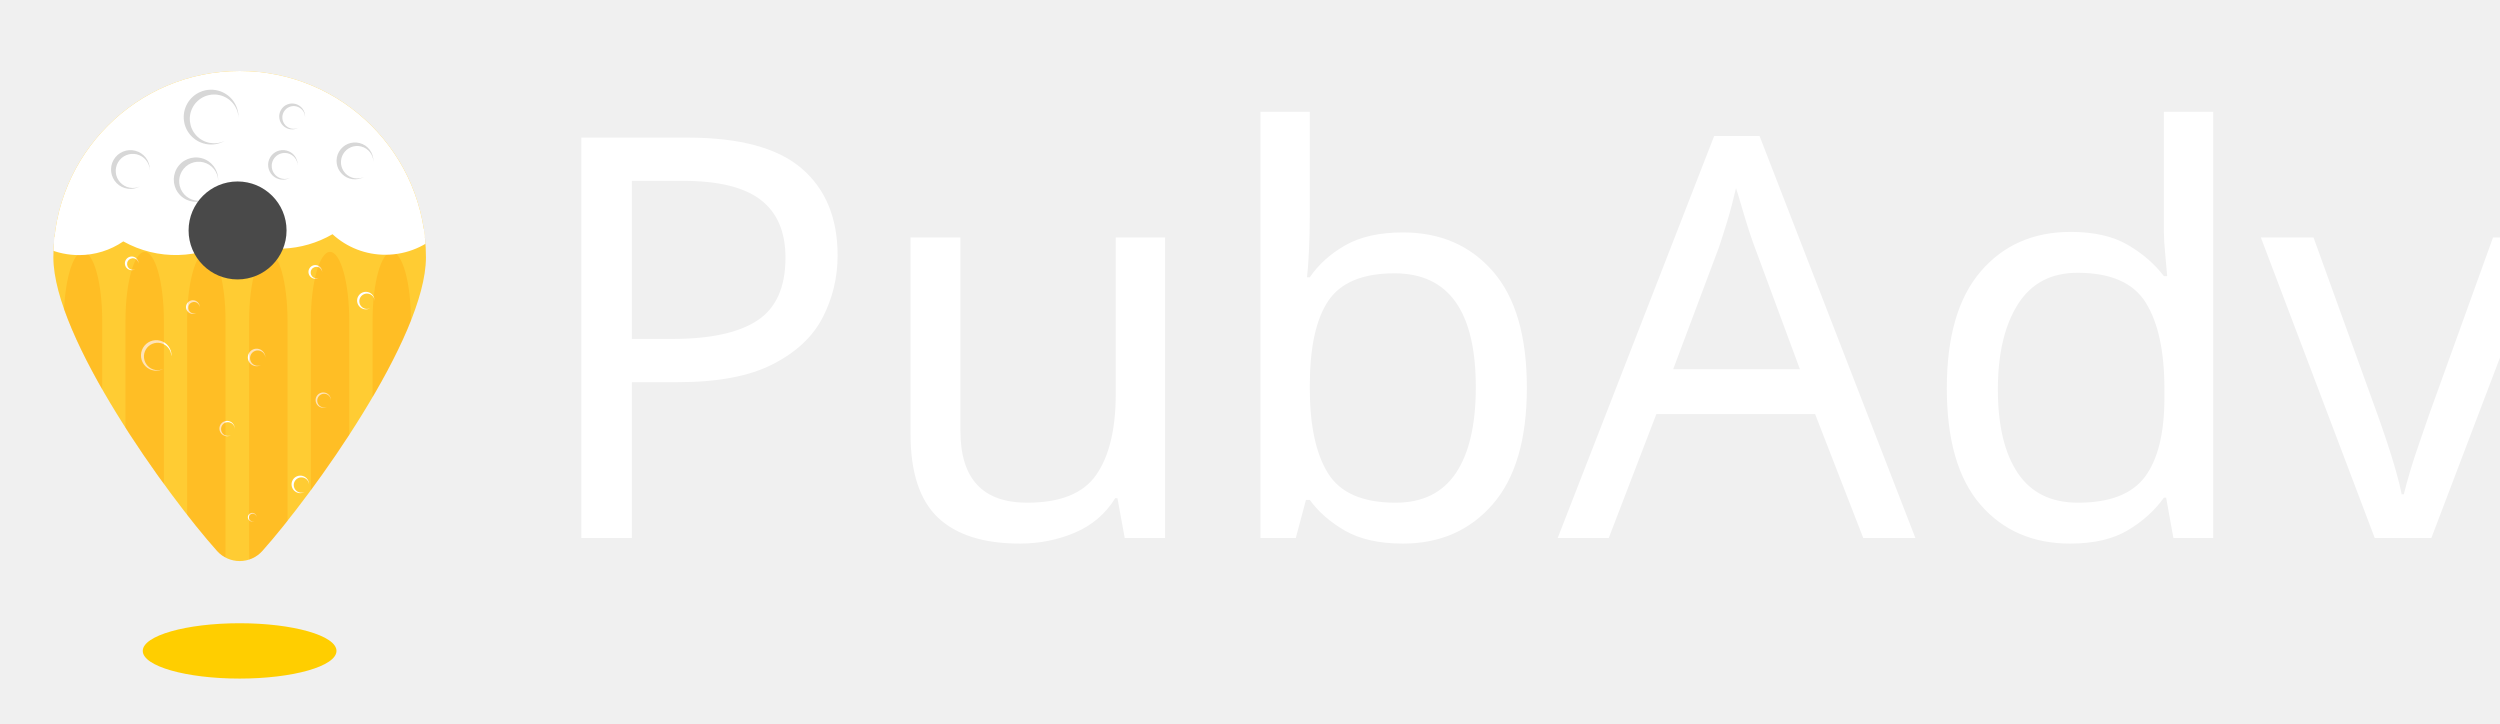
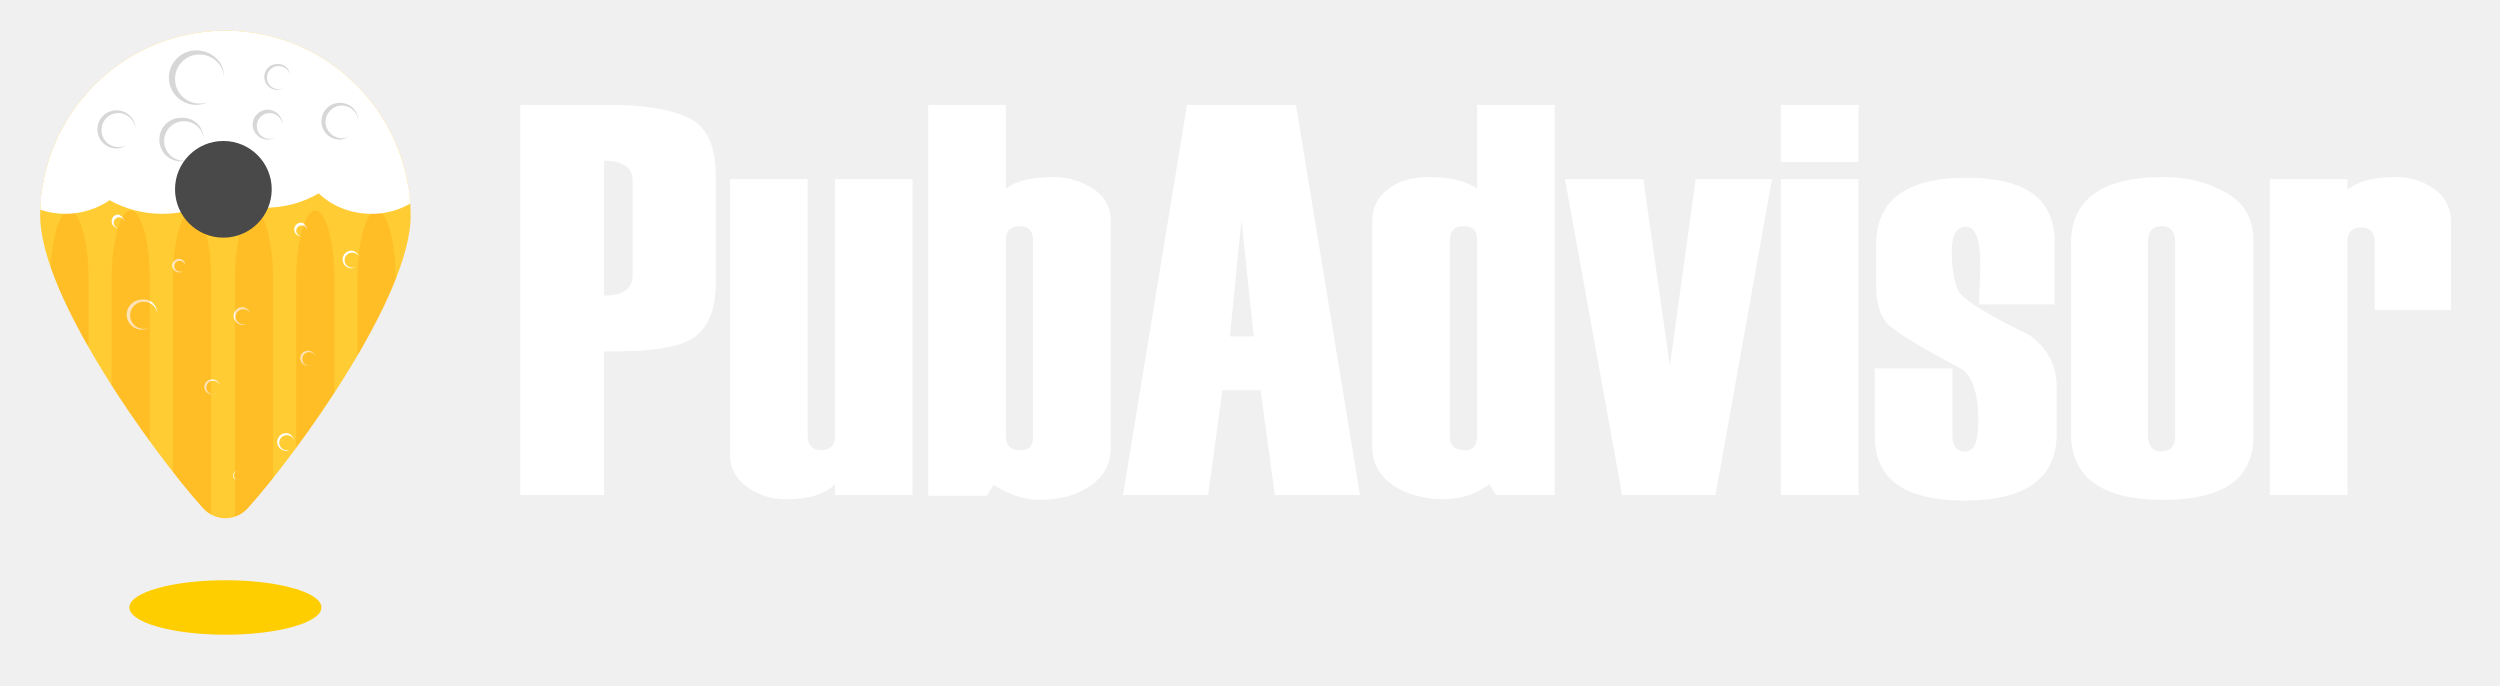
- <svg xmlns="http://www.w3.org/2000/svg" id="Layer_2" data-name="Layer 2" viewBox="0 0 364.95 105.6">
-   <defs>
-     <style>.cls-1{fill:none;}.cls-2{fill:#fc3;}.cls-10,.cls-3{fill:#fff;}.cls-4{opacity:0.28;}.cls-5{clip-path:url(#clip-path);}.cls-6{fill:#f90;}.cls-7{opacity:0.79;}.cls-8{fill:#ccc;}.cls-9{fill:#494949;}.cls-10{font-size:81.86px;font-family:Haettenschweiler, Haettenschweiler;}.cls-11{fill:#ffce00;}</style>
-     <clipPath id="clip-path" transform="translate(1.92 5.82)">
-       <path id="inside" class="cls-1" d="M60.26,31.74c0,11.75-16.65,34.77-23.89,42.87a4.43,4.43,0,0,1-6.6,0C22.52,66.51,5.87,43.49,5.87,31.74a27.19,27.19,0,1,1,54.39,0Z" />
-     </clipPath>
-   </defs>
-   <path id="inside-3" data-name="inside" class="cls-2" d="M60.26,31.74c0,11.75-16.65,34.77-23.89,42.87a4.43,4.43,0,0,1-6.6,0C22.52,66.51,5.87,43.49,5.87,31.74a27.19,27.19,0,1,1,54.39,0Z" transform="translate(1.92 5.82)" />
-   <g id="bubbles_on_yellow" data-name="bubbles on yellow">
-     <path class="cls-3" d="M27.24,39.06v0a.84.84,0,1,0-.48.8,1,1,0,1,1,.48-.83Z" transform="translate(1.92 5.82)" />
-     <path class="cls-3" d="M43.2,64.91a.31.31,0,0,1,0,0A1.12,1.12,0,1,0,42.56,66a1.28,1.28,0,1,1,.64-1.11Z" transform="translate(1.92 5.82)" />
-     <path class="cls-3" d="M46.39,52.62a.27.27,0,0,1,0,0,1,1,0,1,0-.56.94,1.12,1.12,0,1,1,.56-1Z" transform="translate(1.92 5.82)" />
-     <path class="cls-3" d="M36.82,46.4a.31.31,0,0,1,0,0,1.12,1.12,0,1,0-.64,1.07,1.28,1.28,0,1,1,.64-1.11Z" transform="translate(1.92 5.82)" />
-     <path class="cls-3" d="M32.35,56.77a.27.27,0,0,1,0,0,1,1,0,1,0-.56.94,1.12,1.12,0,1,1,.56-1Z" transform="translate(1.92 5.82)" />
-     <path class="cls-3" d="M52.77,38.1a.31.31,0,0,1,0,0,1.12,1.12,0,1,0-.64,1.07,1.28,1.28,0,1,1,.64-1.11Z" transform="translate(1.92 5.82)" />
-     <path class="cls-3" d="M23.09,46.08a.54.54,0,0,1,0,.06A2,2,0,1,0,22,48a2.23,2.23,0,1,1,1.12-1.94Z" transform="translate(1.92 5.82)" />
-     <path class="cls-3" d="M35.54,69.7v0a.56.56,0,1,0-.32.54.64.64,0,1,1,.32-.55Z" transform="translate(1.92 5.82)" />
-     <path class="cls-3" d="M18.31,32.68v0a.84.84,0,1,0-.48.8,1,1,0,1,1,.48-.83Z" transform="translate(1.92 5.82)" />
-     <path class="cls-3" d="M45.11,33.93v0a.84.84,0,1,0-.48.8,1,1,0,1,1,.48-.83Z" transform="translate(1.92 5.82)" />
-     <path class="cls-3" d="M36.47,30.92a.34.34,0,0,1,0,0,1.24,1.24,0,1,0-.7,1.18,1.41,1.41,0,1,1,.7-1.22Z" transform="translate(1.92 5.82)" />
+ <svg xmlns="http://www.w3.org/2000/svg" xmlns:xlink="http://www.w3.org/1999/xlink" version="1.1" x="0px" y="0px" viewBox="0 0 367.1 100.7" style="enable-background:new 0 0 367.1 100.7;" xml:space="preserve">
+   <style type="text/css">
+ 	.st0{fill:#FFCC33;}
+ 	.st1{fill:#FFFFFF;}
+ 	.st2{opacity:0.28;}
+ 	.st3{clip-path:url(#inside_3_);}
+ 	.st4{fill:#FF9900;}
+ 	.st5{clip-path:url(#inside_4_);}
+ 	.st6{opacity:0.79;}
+ 	.st7{fill:#CCCCCC;}
+ 	.st8{fill:#494949;}
+ 	.st9{fill:none;}
+ 	.st10{fill:#FFCE00;}
+ </style>
+   <g id="Layer_2">
+     <path id="inside" class="st0" d="M60.3,31.7c0,11.8-16.6,34.8-23.9,42.9c-1.8,2-4.8,2-6.6,0C22.5,66.5,5.9,43.5,5.9,31.7   c0-15,12.2-27.2,27.2-27.2S60.3,16.7,60.3,31.7z" />
+     <g id="bubbles_on_yellow">
+       <path class="st1" d="M27.2,39.1C27.2,39.1,27.2,39.1,27.2,39.1c0-0.4-0.4-0.8-0.8-0.8c-0.5,0-0.8,0.4-0.8,0.8s0.4,0.8,0.8,0.8    c0.1,0,0.3,0,0.4-0.1C26.6,40,26.5,40,26.3,40c-0.5,0-1-0.4-1-1c0-0.5,0.4-1,1-1S27.2,38.5,27.2,39.1z" />
+       <path class="st1" d="M43.2,64.9C43.2,64.9,43.2,64.9,43.2,64.9c0-0.6-0.5-1-1.1-1c-0.6,0-1.1,0.5-1.1,1.1s0.5,1.1,1.1,1.1    c0.2,0,0.3,0,0.5-0.1c-0.2,0.1-0.4,0.2-0.6,0.2c-0.7,0-1.3-0.6-1.3-1.3c0-0.7,0.6-1.3,1.3-1.3S43.2,64.2,43.2,64.9z" />
+       <path class="st1" d="M46.4,52.6C46.4,52.6,46.4,52.6,46.4,52.6c0-0.5-0.5-0.9-1-0.9c-0.5,0-1,0.4-1,1s0.4,1,1,1    c0.2,0,0.3,0,0.4-0.1c-0.2,0.1-0.4,0.1-0.6,0.1c-0.6,0-1.1-0.5-1.1-1.1c0-0.6,0.5-1.1,1.1-1.1S46.4,52,46.4,52.6z" />
+       <path class="st1" d="M36.8,46.4C36.8,46.4,36.8,46.4,36.8,46.4c0-0.6-0.5-1-1.1-1c-0.6,0-1.1,0.5-1.1,1.1c0,0.6,0.5,1.1,1.1,1.1    c0.2,0,0.3,0,0.5-0.1c-0.2,0.1-0.4,0.2-0.6,0.2c-0.7,0-1.3-0.6-1.3-1.3c0-0.7,0.6-1.3,1.3-1.3C36.2,45.1,36.8,45.7,36.8,46.4z" />
+       <path class="st1" d="M32.3,56.8C32.3,56.8,32.3,56.8,32.3,56.8c0-0.5-0.5-0.9-1-0.9c-0.5,0-1,0.4-1,1c0,0.5,0.4,1,1,1    c0.2,0,0.3,0,0.4-0.1c-0.2,0.1-0.4,0.1-0.6,0.1c-0.6,0-1.1-0.5-1.1-1.1s0.5-1.1,1.1-1.1C31.8,55.7,32.3,56.2,32.3,56.8z" />
+       <path class="st1" d="M52.8,38.1C52.8,38.1,52.8,38.1,52.8,38.1c0-0.6-0.5-1-1.1-1c-0.6,0-1.1,0.5-1.1,1.1c0,0.6,0.5,1.1,1.1,1.1    c0.2,0,0.3,0,0.5-0.1c-0.2,0.1-0.4,0.2-0.6,0.2c-0.7,0-1.3-0.6-1.3-1.3s0.6-1.3,1.3-1.3C52.2,36.8,52.8,37.4,52.8,38.1z" />
+       <path class="st1" d="M23.1,46.1C23.1,46.1,23.1,46.1,23.1,46.1c-0.1-1-0.9-1.8-2-1.8c-1.1,0-2,0.9-2,2c0,1.1,0.9,2,2,2    c0.3,0,0.6-0.1,0.8-0.2c-0.3,0.2-0.7,0.3-1.1,0.3c-1.2,0-2.2-1-2.2-2.2c0-1.2,1-2.2,2.2-2.2C22.1,43.8,23.1,44.8,23.1,46.1z" />
+       <path class="st1" d="M35.5,69.7C35.5,69.7,35.5,69.7,35.5,69.7c0-0.3-0.3-0.5-0.6-0.5c-0.3,0-0.6,0.3-0.6,0.6    c0,0.3,0.3,0.6,0.6,0.6c0.1,0,0.2,0,0.2-0.1c-0.1,0.1-0.2,0.1-0.3,0.1c-0.4,0-0.6-0.3-0.6-0.6s0.3-0.6,0.6-0.6    S35.5,69.3,35.5,69.7z" />
+       <path class="st1" d="M18.3,32.7C18.3,32.7,18.3,32.7,18.3,32.7c0-0.4-0.4-0.8-0.8-0.8c-0.5,0-0.8,0.4-0.8,0.8    c0,0.5,0.4,0.8,0.8,0.8c0.1,0,0.3,0,0.4-0.1c-0.1,0.1-0.3,0.1-0.5,0.1c-0.5,0-1-0.4-1-1s0.4-1,1-1C17.9,31.7,18.3,32.1,18.3,32.7z    " />
+       <path class="st1" d="M45.1,33.9C45.1,33.9,45.1,33.9,45.1,33.9c0-0.4-0.4-0.8-0.8-0.8c-0.5,0-0.8,0.4-0.8,0.8s0.4,0.8,0.8,0.8    c0.1,0,0.3,0,0.4-0.1c-0.1,0.1-0.3,0.1-0.5,0.1c-0.5,0-1-0.4-1-1c0-0.5,0.4-1,1-1S45.1,33.4,45.1,33.9z" />
+       <path class="st1" d="M36.5,30.9C36.5,30.9,36.5,30.9,36.5,30.9c0-0.6-0.6-1.1-1.2-1.1c-0.7,0-1.2,0.6-1.2,1.2    c0,0.7,0.6,1.2,1.2,1.2c0.2,0,0.4,0,0.5-0.1c-0.2,0.1-0.4,0.2-0.7,0.2c-0.8,0-1.4-0.6-1.4-1.4c0-0.8,0.6-1.4,1.4-1.4    C35.8,29.5,36.5,30.1,36.5,30.9z" />
+     </g>
+     <g id="stripes" class="st2">
+       <defs>
+         <path id="inside_2_" class="st2" d="M60.3,31.7c0,11.8-16.6,34.8-23.9,42.9c-1.8,2-4.8,2-6.6,0C22.5,66.5,5.9,43.5,5.9,31.7     c0-15,12.2-27.2,27.2-27.2S60.3,16.7,60.3,31.7z" />
+       </defs>
+       <clipPath id="inside_3_">
+         <use xlink:href="#inside_2_" style="overflow:visible;" />
+       </clipPath>
+       <g class="st3">
+         <path class="st4" d="M13,74.7c0,5.5-1.3,10-2.8,10s-2.8-4.5-2.8-10V40.9c0-5.5,1.3-10,2.8-10s2.8,4.5,2.8,10V74.7z" />
+       </g>
+       <g class="st3">
+         <path class="st4" d="M22,74.7c0,5.5-1.3,10-2.8,10s-2.8-4.5-2.8-10V40.9c0-5.5,1.3-10,2.8-10s2.8,4.5,2.8,10V74.7z" />
+       </g>
+       <g class="st3">
+         <path class="st4" d="M31,74.7c0,5.5-1.3,10-2.8,10s-2.8-4.5-2.8-10V40.9c0-5.5,1.3-10,2.8-10s2.8,4.5,2.8,10V74.7z" />
+       </g>
+       <g class="st3">
+         <path class="st4" d="M40.1,74.7c0,5.5-1.3,10-2.8,10s-2.8-4.5-2.8-10V40.9c0-5.5,1.3-10,2.8-10s2.8,4.5,2.8,10V74.7z" />
+       </g>
+       <g class="st3">
+         <path class="st4" d="M49.1,74.7c0,5.5-1.3,10-2.8,10s-2.8-4.5-2.8-10V40.9c0-5.5,1.3-10,2.8-10s2.8,4.5,2.8,10V74.7z" />
+       </g>
+       <g class="st3">
+         <path class="st4" d="M58.1,74.7c0,5.5-1.3,10-2.8,10c-1.5,0-2.8-4.5-2.8-10V40.9c0-5.5,1.3-10,2.8-10c1.5,0,2.8,4.5,2.8,10V74.7z     " />
+       </g>
+     </g>
+     <g id="foam">
+       <defs>
+         <path id="inside_1_" d="M60.3,31.7c0,11.8-16.6,34.8-23.9,42.9c-1.8,2-4.8,2-6.6,0C22.5,66.5,5.9,43.5,5.9,31.7     c0-15,12.2-27.2,27.2-27.2S60.3,16.7,60.3,31.7z" />
+       </defs>
+       <clipPath id="inside_4_">
+         <use xlink:href="#inside_1_" style="overflow:visible;" />
+       </clipPath>
+       <g class="st5">
+         <path class="st1" d="M54.4,30.4c-2.9,0-5.6-1.2-7.6-3.3c-2.4,1.6-5.1,2.4-8,2.4c-2.3,0-4.7-0.6-6.7-1.6c-2.5,1.7-5.3,2.6-8.3,2.6     c-2.7,0-5.4-0.8-7.7-2.2c-1.8,1.4-4.1,2.2-6.4,2.2c-5.8,0-10.5-4.8-10.5-10.6S3.8,9.2,9.6,9.2c0.2,0,0.4,0,0.7,0     c2.1-4.6,6.3-7.8,11.2-8.6c2.8-3.5,7-5.4,11.4-5.4c2.7,0,5.4,0.7,7.7,2.2c2.3-1.4,4.9-2.2,7.7-2.2c8.2,0,14.8,6.7,14.8,15     c0,1.1-0.1,2.1-0.3,3.2c1.4,1.8,2.2,4.1,2.2,6.5C64.9,25.6,60.2,30.4,54.4,30.4z" />
+         <path class="st1" d="M48.3-3.8c7.6,0,13.8,6.3,13.8,14c0,1.2-0.1,2.3-0.4,3.4c1.4,1.7,2.3,3.9,2.3,6.2c0,5.3-4.3,9.6-9.5,9.6     c-3,0-5.7-1.4-7.5-3.7c-2.3,1.7-5.1,2.7-8.2,2.7c-2.5,0-4.8-0.7-6.8-1.8c-2.3,1.7-5.1,2.7-8.2,2.7c-2.9,0-5.6-0.9-7.8-2.4     c-1.7,1.5-3.9,2.4-6.3,2.4c-5.3,0-9.5-4.3-9.5-9.6c0-5.3,4.3-9.6,9.5-9.6c0.4,0,0.9,0,1.3,0.1c1.8-4.6,6.1-8.1,11.1-8.7     c2.5-3.3,6.5-5.4,10.9-5.4c2.8,0,5.5,0.9,7.7,2.4C42.8-3,45.4-3.8,48.3-3.8 M48.3-5.8c-2.7,0-5.3,0.7-7.7,2c-2.3-1.3-5-2-7.7-2     c-4.6,0-8.9,2-12,5.5c-4.9,0.9-9.1,4-11.3,8.5c0,0,0,0,0,0c-6.3,0-11.5,5.2-11.5,11.6c0,6.4,5.2,11.6,11.5,11.6     c2.3,0,4.6-0.7,6.5-2c2.3,1.3,5,2,7.7,2c3,0,5.9-0.8,8.4-2.4c2.1,1,4.4,1.5,6.7,1.5c2.8,0,5.5-0.7,7.9-2.1c2.1,2,4.9,3,7.8,3     c6.3,0,11.5-5.2,11.5-11.6c0-2.4-0.7-4.8-2.1-6.7c0.2-1,0.3-1.9,0.3-2.9C64.1,1.3,57-5.8,48.3-5.8L48.3-5.8z" />
+       </g>
+     </g>
+     <g id="bubbles" class="st6">
+       <path class="st7" d="M29.9,20.4C29.9,20.4,29.9,20.5,29.9,20.4c-0.1-1.4-1.3-2.6-2.9-2.6c-1.6,0-2.9,1.3-2.9,2.9    c0,1.6,1.3,2.9,2.9,2.9c0.4,0,0.9-0.1,1.2-0.3c-0.5,0.3-1,0.4-1.6,0.4c-1.8,0-3.2-1.4-3.2-3.2c0-1.8,1.4-3.2,3.2-3.2    C28.5,17.2,29.9,18.6,29.9,20.4z" />
+       <path class="st7" d="M41.5,18.3C41.5,18.3,41.5,18.3,41.5,18.3c-0.1-0.9-0.9-1.7-1.9-1.7c-1.1,0-1.9,0.9-1.9,1.9    c0,1.1,0.9,1.9,1.9,1.9c0.3,0,0.6-0.1,0.8-0.2c-0.3,0.2-0.7,0.3-1.1,0.3c-1.2,0-2.2-1-2.2-2.2c0-1.2,1-2.2,2.2-2.2    S41.5,17.1,41.5,18.3z" />
+       <path class="st7" d="M32.9,11.2c0,0,0,0.1,0,0.1C32.8,9.5,31.2,8,29.3,8c-2,0-3.6,1.6-3.6,3.6c0,2,1.6,3.6,3.6,3.6    c0.6,0,1.1-0.1,1.5-0.3c-0.6,0.3-1.3,0.5-2,0.5c-2.2,0-4-1.8-4-4c0-2.2,1.8-4,4-4S32.9,9,32.9,11.2z" />
+       <path class="st7" d="M52.6,17.7C52.6,17.7,52.6,17.8,52.6,17.7c-0.1-1.2-1.1-2.2-2.4-2.2c-1.3,0-2.4,1.1-2.4,2.4    c0,1.3,1.1,2.4,2.4,2.4c0.4,0,0.7-0.1,1-0.2c-0.4,0.2-0.9,0.4-1.3,0.4c-1.5,0-2.7-1.2-2.7-2.7c0-1.5,1.2-2.7,2.7-2.7    S52.6,16.2,52.6,17.7z" />
+       <path class="st7" d="M42.6,11.2C42.6,11.3,42.6,11.3,42.6,11.2c0-0.8-0.8-1.5-1.7-1.5c-0.9,0-1.7,0.7-1.7,1.7    c0,0.9,0.7,1.7,1.7,1.7c0.3,0,0.5-0.1,0.7-0.2c-0.3,0.2-0.6,0.3-0.9,0.3c-1,0-1.9-0.8-1.9-1.9c0-1,0.8-1.9,1.9-1.9    C41.8,9.3,42.6,10.2,42.6,11.2z" />
+       <path class="st7" d="M19.9,18.9C19.9,18.9,19.9,19,19.9,18.9c-0.1-1.2-1.2-2.3-2.5-2.3c-1.4,0-2.5,1.1-2.5,2.5    c0,1.4,1.1,2.5,2.5,2.5c0.4,0,0.8-0.1,1.1-0.2c-0.4,0.2-0.9,0.4-1.4,0.4c-1.6,0-2.8-1.3-2.8-2.8c0-1.6,1.3-2.8,2.8-2.8    S19.9,17.4,19.9,18.9z" />
+     </g>
+     <circle id="dot_inside" class="st8" cx="32.8" cy="27.8" r="7.1" />
+     <g>
+       <rect x="75" y="15.4" class="st9" width="288" height="82.9" />
+       <path class="st1" d="M88.7,51.6v21.1H76.4V15.4h13.2c5.2,0,9.1,0.7,11.7,2c2.5,1.3,3.8,4.1,3.8,8.2v15.9c0,3.8-1,6.4-3.1,8    C99.9,51,95.5,51.7,88.7,51.6z M92.9,40.4V26.6c0-2-1.4-3-4.2-3v19.8C91.5,43.4,92.9,42.4,92.9,40.4z" />
+       <path class="st1" d="M134,72.7h-11.4v-1.6c-1.5,1.5-3.8,2.2-7.1,2.2c-2.2,0-4.2-0.6-5.8-1.8c-1.6-1.2-2.5-2.7-2.5-4.7V26.3h11.4    v37.7c0,1.4,0.7,2.1,2,2.1c1.3,0,2-0.7,2-2V26.3H134V72.7z" />
+       <path class="st1" d="M145.9,71.2l-1,1.6h-8.6V15.4h11.4v12.3c1.4-1.1,3.7-1.7,7.1-1.7c2.1,0,3.9,0.6,5.7,1.7    c1.7,1.1,2.6,2.7,2.6,4.8v33.3c0,2.3-1,4.2-3.1,5.6c-2.1,1.4-4.5,2-7.4,2C150.4,73.4,148.1,72.6,145.9,71.2z M151.7,64.1V35.3    c0-1.4-0.7-2.1-2-2.1c-1.3,0-2,0.7-2,2v28.8c0,1.4,0.7,2.1,2,2.1C151.1,66.2,151.7,65.5,151.7,64.1z" />
+       <path class="st1" d="M199.7,72.7h-12.5l-2.1-15.4h-5.6l-2.1,15.4h-12.5l9.4-57.3h16L199.7,72.7z M184.1,49.4l-1.8-17.1l-1.7,17.1    H184.1z" />
+       <path class="st1" d="M228.3,72.7h-8.6l-1-1.6c-2,1.5-4.2,2.2-6.7,2.2c-2.9,0-5.4-0.7-7.4-2c-2-1.4-3.1-3.2-3.1-5.6V32.4    c0-2,0.8-3.5,2.4-4.7s3.6-1.7,5.9-1.7c3.2,0,5.5,0.6,7.1,1.7V15.4h11.4V72.7z M216.9,64.1V35.2c0-1.4-0.7-2-2-2    c-1.3,0-2,0.7-2,2.1v28.7c0,1.4,0.7,2.1,2,2.1C216.2,66.2,216.9,65.5,216.9,64.1z" />
+       <path class="st1" d="M260.2,26.3l-8.3,46.4h-13.7l-8.4-46.4h11.5l3.9,27.4l3.8-27.4H260.2z" />
+       <path class="st1" d="M272.9,23.8h-11.4v-8.4h11.4V23.8z M272.9,72.7h-11.4V26.3h11.4V72.7z" />
+       <path class="st1" d="M275.3,54.1h11.4v9.8c0,1.6,0.6,2.4,1.9,2.4c1.3,0,1.9-1.5,1.9-4.5c0-3.9-0.8-6.4-2.4-7.6    c-5.9-3.1-9.5-5.3-10.8-6.5c-1.2-1.2-1.8-3.1-1.8-5.6v-6.2c0-6.5,4.4-9.8,13.3-9.8c8.6,0,12.9,3.1,12.9,9.4v9.2h-11.1l0.2-5.6    c0-3.9-0.7-5.8-2.1-5.8c-1.4,0-2.1,1.2-2.1,3.6c0,2.5,0.3,4.4,0.9,5.7c0.6,1.3,4.1,3.5,10.5,6.6c2.6,1.9,4,4.4,4,7.5v7    c0,6.5-4.5,9.8-13.5,9.8c-8.8,0-13.2-3.1-13.2-9.4V54.1z" />
+       <path class="st1" d="M304.1,63.6V35.8c0-6.5,4.5-9.8,13.6-9.8c3.5,0,6.6,0.8,9.2,2.3c2.7,1.5,4,3.9,4,7.1V64    c0,6.3-4.4,9.4-13.2,9.4C308.6,73.4,304.1,70.1,304.1,63.6z M319.4,63.9V35.5c0-1.5-0.7-2.3-2-2.3c-1.3,0-2,0.8-2,2.3v28.4    c0,1.6,0.7,2.4,2,2.4C318.8,66.2,319.4,65.5,319.4,63.9z" />
+       <path class="st1" d="M360.1,45.5h-11.4V35.5c0-1.4-0.7-2.1-2-2.1c-1.3,0-2,0.7-2,2v37.3h-11.4V26.3h11.4v1.6    c1.5-1.3,3.9-1.9,7-1.9c2.3,0,4.2,0.6,5.8,1.8c1.6,1.2,2.4,2.8,2.4,4.8V45.5z" />
+     </g>
+     <ellipse id="shadow_under" class="st10" cx="33.1" cy="89.2" rx="14.1" ry="4" />
  </g>
-   <g id="stripes" class="cls-4">
-     <g class="cls-5">
-       <path class="cls-6" d="M13,74.68c0,5.5-1.26,10-2.8,10s-2.8-4.5-2.8-10V40.95c0-5.5,1.26-10,2.8-10s2.8,4.5,2.8,10Z" transform="translate(1.92 5.82)" />
-       <path class="cls-6" d="M22,74.68c0,5.5-1.26,10-2.8,10s-2.8-4.5-2.8-10V40.95c0-5.5,1.26-10,2.8-10s2.8,4.5,2.8,10Z" transform="translate(1.92 5.82)" />
-       <path class="cls-6" d="M31,74.68c0,5.5-1.26,10-2.8,10s-2.8-4.5-2.8-10V40.95c0-5.5,1.26-10,2.8-10s2.8,4.5,2.8,10Z" transform="translate(1.92 5.82)" />
-       <path class="cls-6" d="M40.05,74.68c0,5.5-1.26,10-2.8,10s-2.8-4.5-2.8-10V40.95c0-5.5,1.26-10,2.8-10s2.8,4.5,2.8,10Z" transform="translate(1.92 5.82)" />
-       <path class="cls-6" d="M49.06,74.68c0,5.5-1.26,10-2.8,10s-2.8-4.5-2.8-10V40.95c0-5.5,1.26-10,2.8-10s2.8,4.5,2.8,10Z" transform="translate(1.92 5.82)" />
-       <path class="cls-6" d="M58.07,74.68c0,5.5-1.26,10-2.8,10s-2.8-4.5-2.8-10V40.95c0-5.5,1.26-10,2.8-10s2.8,4.5,2.8,10Z" transform="translate(1.92 5.82)" />
-     </g>
+   <g id="Layer_1">
+     <g>
+ 	</g>
+     <g>
+ 	</g>
+     <g>
+ 	</g>
+     <g>
+ 	</g>
+     <g>
+ 	</g>
+     <g>
+ 	</g>
+     <g>
+ 	</g>
+     <g>
+ 	</g>
+     <g>
+ 	</g>
+     <g>
+ 	</g>
+     <g>
+ 	</g>
+     <g>
+ 	</g>
+     <g>
+ 	</g>
+     <g>
+ 	</g>
+     <g>
+ 	</g>
  </g>
-   <g id="foam">
-     <g class="cls-5">
-       <path class="cls-3" d="M54.39,30.42a10.4,10.4,0,0,1-7.63-3.31A14.68,14.68,0,0,1,32,27.85a14.67,14.67,0,0,1-16,.37,10.42,10.42,0,0,1-6.4,2.2,10.63,10.63,0,0,1,0-21.26l.66,0A14.82,14.82,0,0,1,21.49.63,14.69,14.69,0,0,1,40.58-2.65a14.6,14.6,0,0,1,7.67-2.16,14.91,14.91,0,0,1,14.81,15,15.17,15.17,0,0,1-.33,3.16,10.7,10.7,0,0,1,2.17,6.47A10.58,10.58,0,0,1,54.39,30.42Z" transform="translate(1.92 5.82)" />
-       <path class="cls-3" d="M48.25-3.82a13.89,13.89,0,0,1,13.81,14,14.14,14.14,0,0,1-.41,3.4,9.65,9.65,0,0,1-7.26,15.85,9.46,9.46,0,0,1-7.46-3.65,13.68,13.68,0,0,1-15,.9,13.67,13.67,0,0,1-16,.31,9.41,9.41,0,0,1-6.32,2.44,9.63,9.63,0,0,1,0-19.26,9.34,9.34,0,0,1,1.29.09A13.85,13.85,0,0,1,22,1.57,13.73,13.73,0,0,1,32.91-3.82a13.62,13.62,0,0,1,7.67,2.35,13.62,13.62,0,0,1,7.67-2.35m0-2a15.6,15.6,0,0,0-7.67,2A15.69,15.69,0,0,0,21-.3,15.81,15.81,0,0,0,9.63,8.16h0a11.63,11.63,0,0,0,0,23.26,11.41,11.41,0,0,0,6.45-2,15.67,15.67,0,0,0,16-.42,15.69,15.69,0,0,0,14.54-.63,11.38,11.38,0,0,0,7.77,3A11.58,11.58,0,0,0,65.9,19.79a11.71,11.71,0,0,0-2.11-6.71,16.2,16.2,0,0,0,.27-2.92,15.91,15.91,0,0,0-15.81-16Z" transform="translate(1.92 5.82)" />
-     </g>
-   </g>
-   <g id="bubbles" class="cls-7">
-     <path class="cls-8" d="M29.93,20.41a.78.78,0,0,1,0,.08,2.85,2.85,0,1,0-1.62,2.72,3.24,3.24,0,1,1,1.62-2.81Z" transform="translate(1.92 5.82)" />
-     <path class="cls-8" d="M41.54,18.25a.52.52,0,0,1,0,.06,1.9,1.9,0,1,0-1.08,1.81,2.16,2.16,0,1,1,1.08-1.87Z" transform="translate(1.92 5.82)" />
-     <path class="cls-8" d="M32.9,11.23a1,1,0,0,1,0,.11,3.56,3.56,0,1,0-2,3.4,4,4,0,1,1,2-3.51Z" transform="translate(1.92 5.82)" />
-     <path class="cls-8" d="M52.59,17.71a.65.65,0,0,1,0,.07A2.37,2.37,0,1,0,51.24,20a2.69,2.69,0,1,1,1.35-2.33Z" transform="translate(1.92 5.82)" />
-     <path class="cls-8" d="M42.61,11.23a.45.45,0,0,1,0,0,1.66,1.66,0,1,0-.94,1.59,1.89,1.89,0,1,1,.95-1.64Z" transform="translate(1.92 5.82)" />
-     <path class="cls-8" d="M19.95,18.93a.68.68,0,0,1,0,.07,2.49,2.49,0,1,0-1.42,2.38,2.83,2.83,0,1,1,1.42-2.46Z" transform="translate(1.92 5.82)" />
-   </g>
-   <circle id="dot_inside" data-name="dot inside" class="cls-9" cx="34.68" cy="33.64" r="7.15" />
-   <text class="cls-10" transform="translate(76.93 78.54)">PubAdvisor</text>
-   <ellipse id="shadow_under" data-name="shadow under" class="cls-11" cx="34.98" cy="95.02" rx="14.14" ry="4.04" />
</svg>
